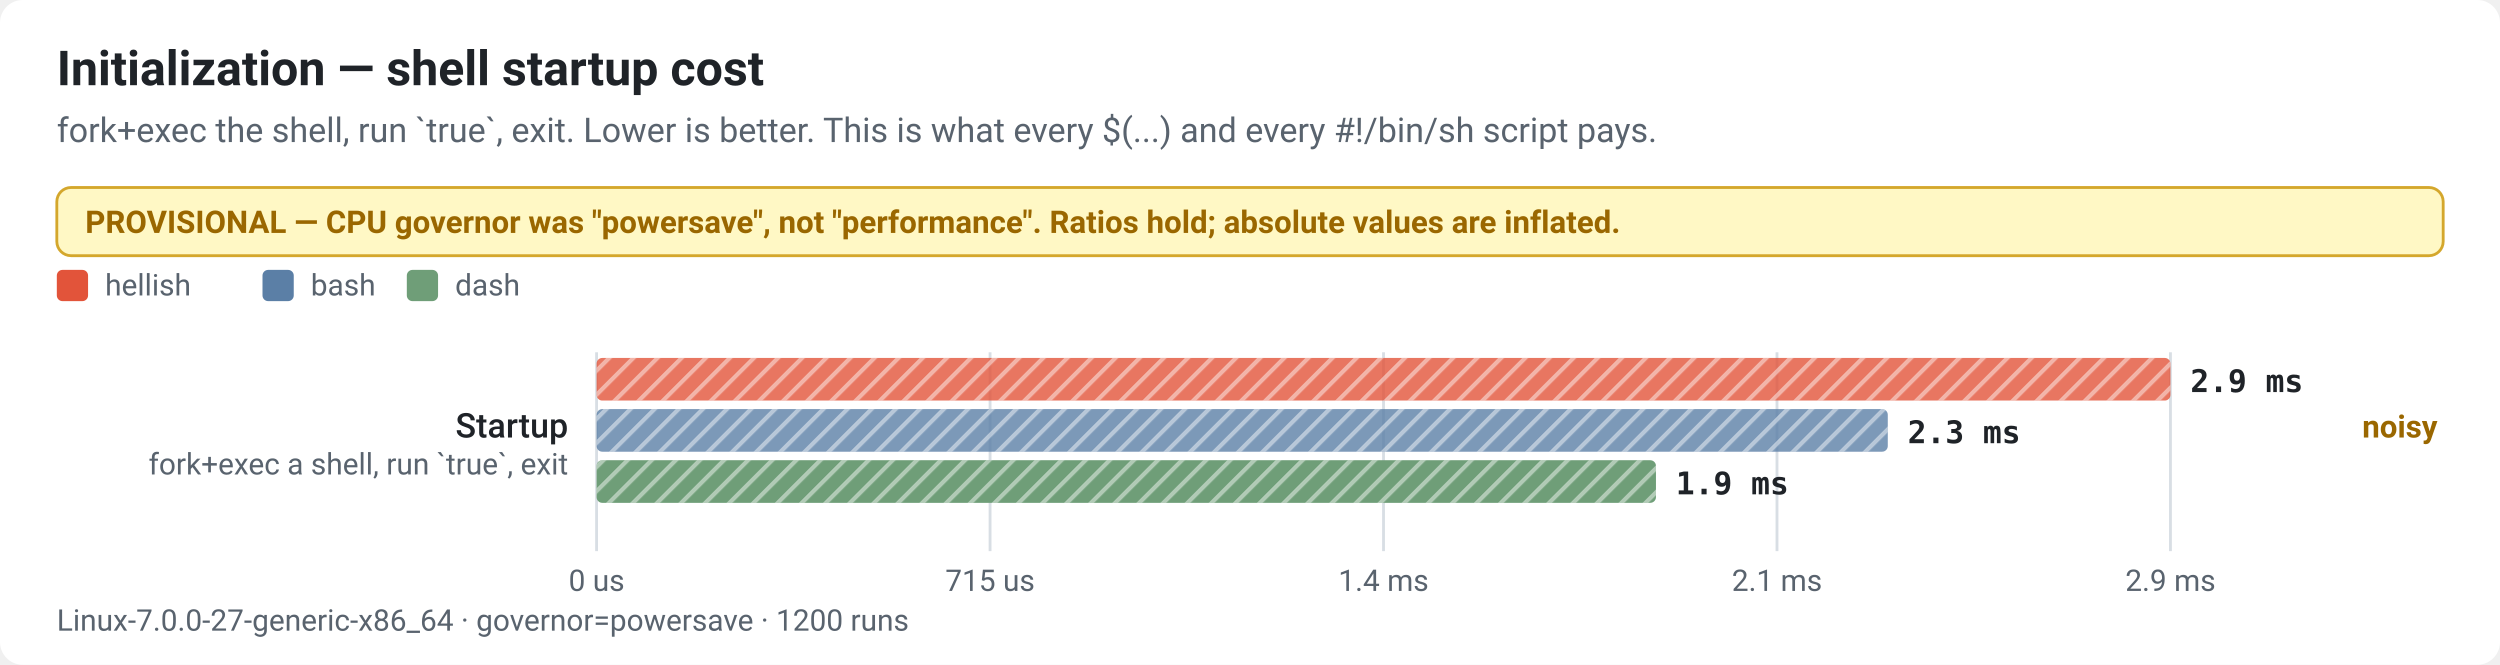
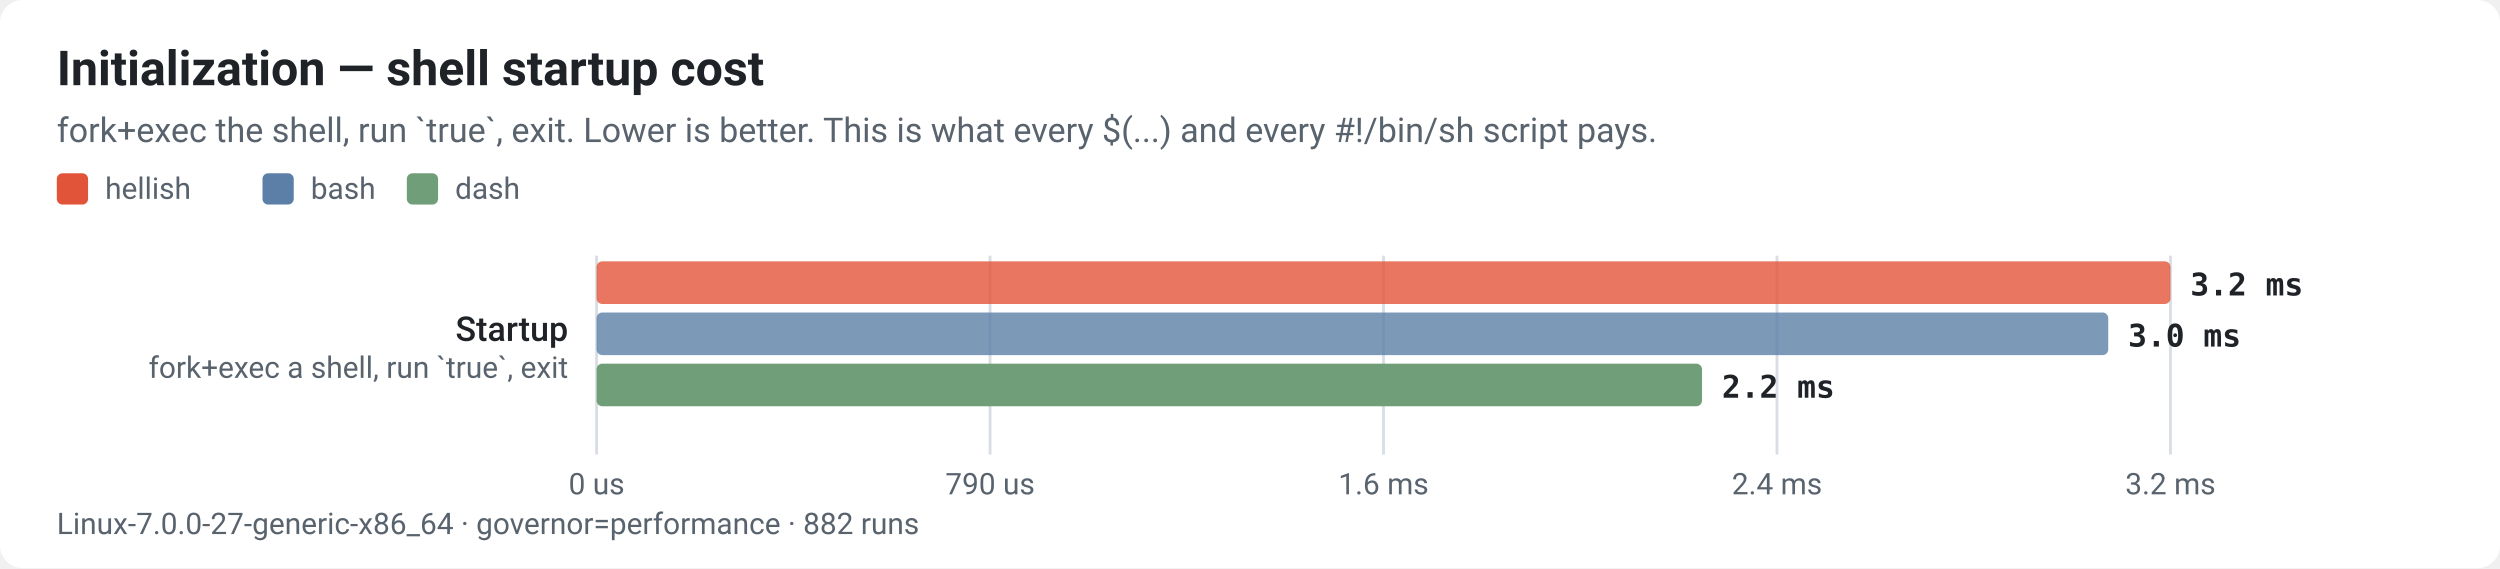
- <svg xmlns="http://www.w3.org/2000/svg" width="880" height="234" viewBox="0 0 880 234" role="img" aria-label="Initialization — shell startup cost">
+ <svg xmlns="http://www.w3.org/2000/svg" width="880" height="200" viewBox="0 0 880 200" role="img" aria-label="Initialization — shell startup cost">
  <style>
  .bg{fill:#ffffff}
  .card{fill:#f6f8fa;stroke:#d0d7de}
  .title{fill:#1f2328;font:600 17px system-ui,-apple-system,Segoe UI,Roboto,sans-serif}
  .sub{fill:#59636e;font:400 12px system-ui,-apple-system,Segoe UI,Roboto,sans-serif}
  .lbl{fill:#1f2328;font:500 12px system-ui,-apple-system,Segoe UI,Roboto,sans-serif}
  .val{fill:#1f2328;font:600 11px ui-monospace,SFMono-Regular,Menlo,monospace}
  .muted{fill:#59636e;font:400 10.5px system-ui,-apple-system,Segoe UI,Roboto,sans-serif}
  .grid{stroke:#d8dee4;stroke-width:1}
  .axis{stroke:#8c959f;stroke-width:1}
  .warn{fill:#9a6700;font:600 11px system-ui,-apple-system,Segoe UI,Roboto,sans-serif}
  .warnbox{fill:#fff8c5;stroke:#d4a72c}
  .win{fill:#1a7f37;font:600 11px ui-monospace,SFMono-Regular,Menlo,monospace}
  .lose{fill:#cf222e;font:600 11px ui-monospace,SFMono-Regular,Menlo,monospace}
  .tie{fill:#59636e;font:600 11px ui-monospace,SFMono-Regular,Menlo,monospace}
  @media (prefers-color-scheme: dark){
    .bg{fill:#0d1117}
    .card{fill:#161b22;stroke:#30363d}
    .title{fill:#e6edf3}
    .sub{fill:#9198a1}
    .lbl{fill:#e6edf3}
    .val{fill:#e6edf3}
    .muted{fill:#9198a1}
    .grid{stroke:#30363d}
    .axis{stroke:#6e7681}
    .warn{fill:#d29922}
    .warnbox{fill:#282215;stroke:#9e6a03}
    .win{fill:#3fb950}
    .lose{fill:#f85149}
    .tie{fill:#9198a1}
  }
</style>
-   <rect class="bg" width="880" height="234" rx="8" />
+   <rect class="bg" width="880" height="200" rx="8" />
  <text class="title" x="20" y="30">Initialization — shell startup cost</text>
  <text class="sub" x="20" y="50">fork+exec the shell, run `true`, exit. Lower is better. This is what every $(...) and every #!/bin/sh script pays.</text>
  <defs>
    <pattern id="hatch" width="6" height="6" patternTransform="rotate(45)" patternUnits="userSpaceOnUse">
      <rect width="6" height="6" fill="#000" opacity="0.001" />
      <line x1="0" y1="0" x2="0" y2="6" stroke="#ffffff" stroke-opacity="0.45" stroke-width="3" />
    </pattern>
  </defs>
-   <rect x="20.0" y="66.0" width="840.0" height="24.0" rx="5" class="warnbox" opacity="1.00" />
-   <text class="warn" x="30.0" y="82.0" text-anchor="start">PROVISIONAL — CPU governor was "powersave", not "performance". Ratios hold; absolute values are inflated.</text>
-   <rect x="20.0" y="95.0" width="11.0" height="11.0" rx="2" fill="#e2543a" opacity="1.00" />
-   <text class="muted" x="37.0" y="104.0" text-anchor="start">hellish</text>
-   <rect x="92.4" y="95.0" width="11.0" height="11.0" rx="2" fill="#5b7fa6" opacity="1.00" />
-   <text class="muted" x="109.4" y="104.0" text-anchor="start">bash</text>
-   <rect x="143.2" y="95.0" width="11.0" height="11.0" rx="2" fill="#6f9e78" opacity="1.00" />
-   <text class="muted" x="160.2" y="104.0" text-anchor="start">dash</text>
-   <line class="grid" x1="210.0" y1="124.0" x2="210.0" y2="194.0" />
-   <text class="muted" x="210.0" y="208.0" text-anchor="middle">0 us</text>
-   <line class="grid" x1="348.5" y1="124.0" x2="348.5" y2="194.0" />
-   <text class="muted" x="348.5" y="208.0" text-anchor="middle">715 us</text>
-   <line class="grid" x1="487.0" y1="124.0" x2="487.0" y2="194.0" />
-   <text class="muted" x="487.0" y="208.0" text-anchor="middle">1.4 ms</text>
-   <line class="grid" x1="625.5" y1="124.0" x2="625.5" y2="194.0" />
-   <text class="muted" x="625.5" y="208.0" text-anchor="middle">2.1 ms</text>
-   <line class="grid" x1="764.0" y1="124.0" x2="764.0" y2="194.0" />
-   <text class="muted" x="764.0" y="208.0" text-anchor="middle">2.9 ms</text>
-   <text class="lbl" x="200.0" y="154.0" text-anchor="end">Startup</text>
-   <text class="muted" x="200.0" y="167.0" text-anchor="end">fork+exec a shell, run `true`, exit</text>
-   <rect x="210.0" y="126.0" width="554.0" height="15.0" rx="2" fill="#e2543a" opacity="0.80" />
-   <rect x="210.0" y="126.0" width="554.0" height="15.0" rx="2" fill="url(#hatch)" opacity="1.00" />
-   <text class="val" x="771.0" y="138.0" text-anchor="start">2.9 ms</text>
-   <rect x="210.0" y="144.0" width="454.5" height="15.0" rx="2" fill="#5b7fa6" opacity="0.80" />
-   <rect x="210.0" y="144.0" width="454.5" height="15.0" rx="2" fill="url(#hatch)" opacity="1.00" />
-   <text class="val" x="671.5" y="156.0" text-anchor="start">2.3 ms</text>
-   <rect x="210.0" y="162.0" width="372.9" height="15.0" rx="2" fill="#6f9e78" opacity="1.00" />
-   <rect x="210.0" y="162.0" width="372.9" height="15.0" rx="2" fill="url(#hatch)" opacity="1.00" />
-   <text class="val" x="589.9" y="174.0" text-anchor="start">1.9 ms</text>
-   <text class="warn" x="858.0" y="154.0" text-anchor="end">noisy</text>
-   <text class="muted" x="20.0" y="222.0" text-anchor="start">Linux-7.0.0-27-generic-x86_64  ·  governor=powersave  ·  1200 runs</text>
+   <rect x="20.0" y="61.0" width="11.0" height="11.0" rx="2" fill="#e2543a" opacity="1.00" />
+   <text class="muted" x="37.0" y="70.0" text-anchor="start">hellish</text>
+   <rect x="92.4" y="61.0" width="11.0" height="11.0" rx="2" fill="#5b7fa6" opacity="1.00" />
+   <text class="muted" x="109.4" y="70.0" text-anchor="start">bash</text>
+   <rect x="143.2" y="61.0" width="11.0" height="11.0" rx="2" fill="#6f9e78" opacity="1.00" />
+   <text class="muted" x="160.2" y="70.0" text-anchor="start">dash</text>
+   <line class="grid" x1="210.0" y1="90.0" x2="210.0" y2="160.0" />
+   <text class="muted" x="210.0" y="174.0" text-anchor="middle">0 us</text>
+   <line class="grid" x1="348.5" y1="90.0" x2="348.5" y2="160.0" />
+   <text class="muted" x="348.5" y="174.0" text-anchor="middle">790 us</text>
+   <line class="grid" x1="487.0" y1="90.0" x2="487.0" y2="160.0" />
+   <text class="muted" x="487.0" y="174.0" text-anchor="middle">1.6 ms</text>
+   <line class="grid" x1="625.5" y1="90.0" x2="625.5" y2="160.0" />
+   <text class="muted" x="625.5" y="174.0" text-anchor="middle">2.4 ms</text>
+   <line class="grid" x1="764.0" y1="90.0" x2="764.0" y2="160.0" />
+   <text class="muted" x="764.0" y="174.0" text-anchor="middle">3.2 ms</text>
+   <text class="lbl" x="200.0" y="120.0" text-anchor="end">Startup</text>
+   <text class="muted" x="200.0" y="133.0" text-anchor="end">fork+exec a shell, run `true`, exit</text>
+   <rect x="210.0" y="92.0" width="554.0" height="15.0" rx="2" fill="#e2543a" opacity="0.80" />
+   <text class="val" x="771.0" y="104.0" text-anchor="start">3.2 ms</text>
+   <rect x="210.0" y="110.0" width="532.1" height="15.0" rx="2" fill="#5b7fa6" opacity="0.80" />
+   <text class="val" x="749.1" y="122.0" text-anchor="start">3.0 ms</text>
+   <rect x="210.0" y="128.0" width="389.1" height="15.0" rx="2" fill="#6f9e78" opacity="1.00" />
+   <text class="val" x="606.1" y="140.0" text-anchor="start">2.2 ms</text>
+   <text class="muted" x="20.0" y="188.0" text-anchor="start">Linux-7.0.0-27-generic-x86_64  ·  governor=performance  ·  882 runs</text>
</svg>
